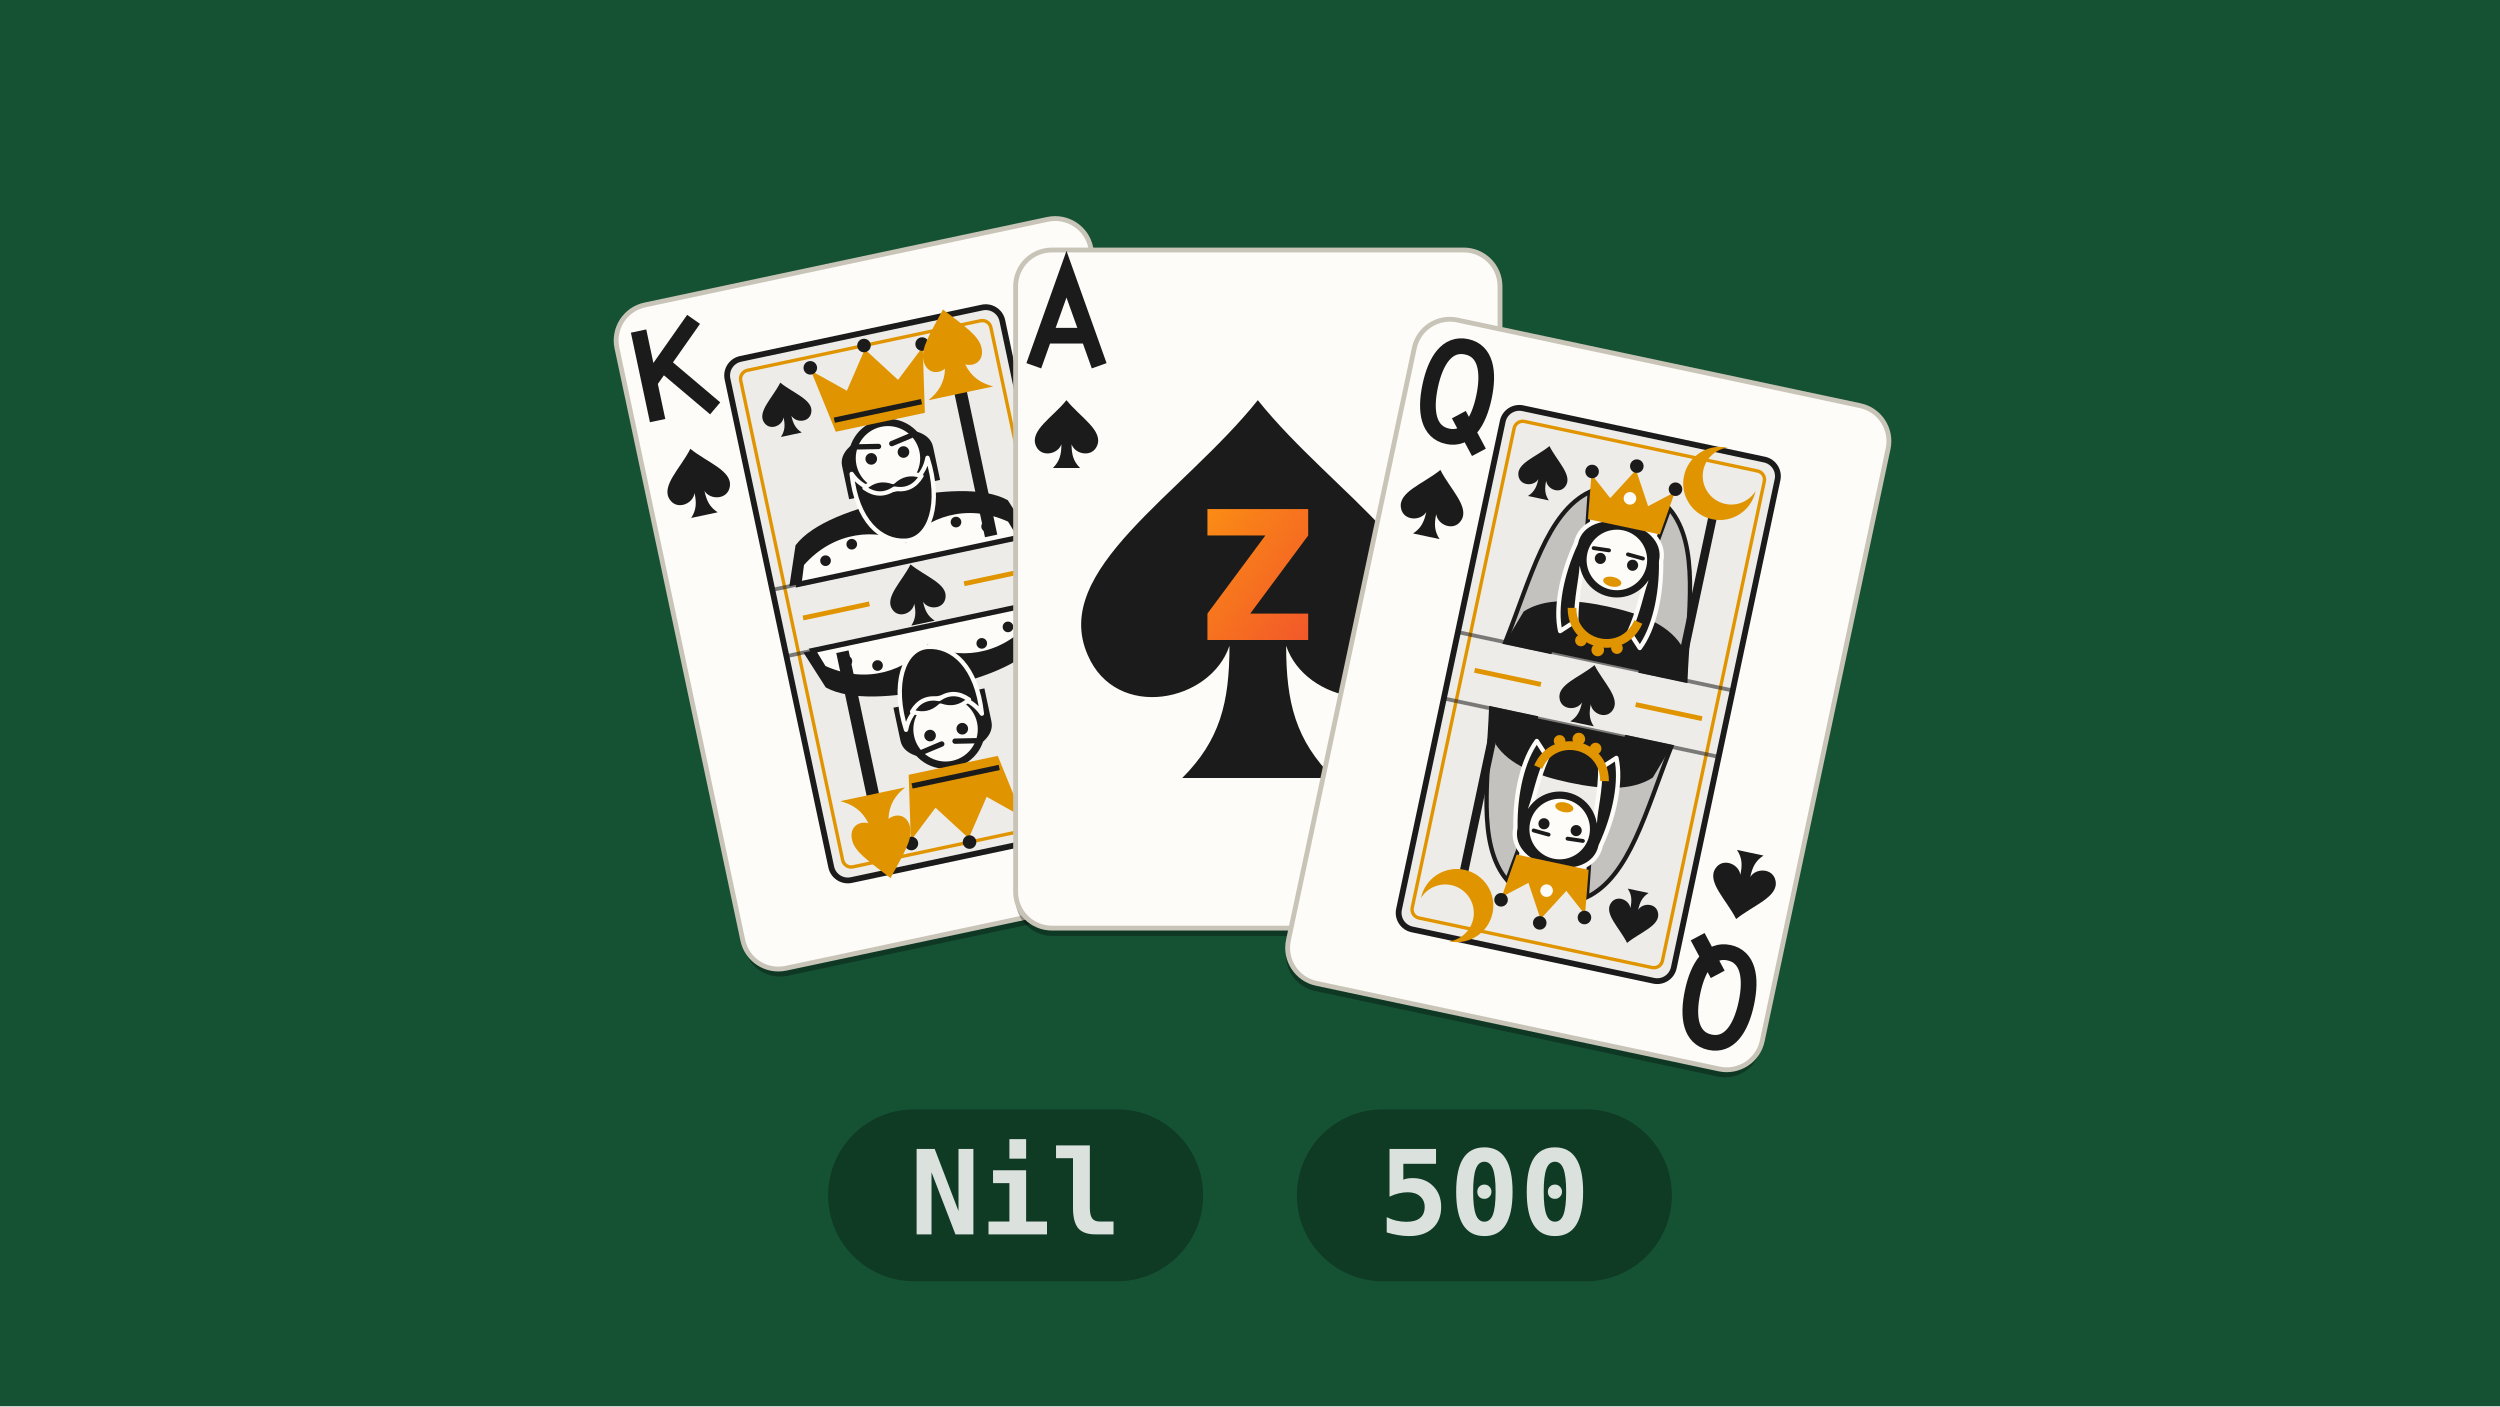
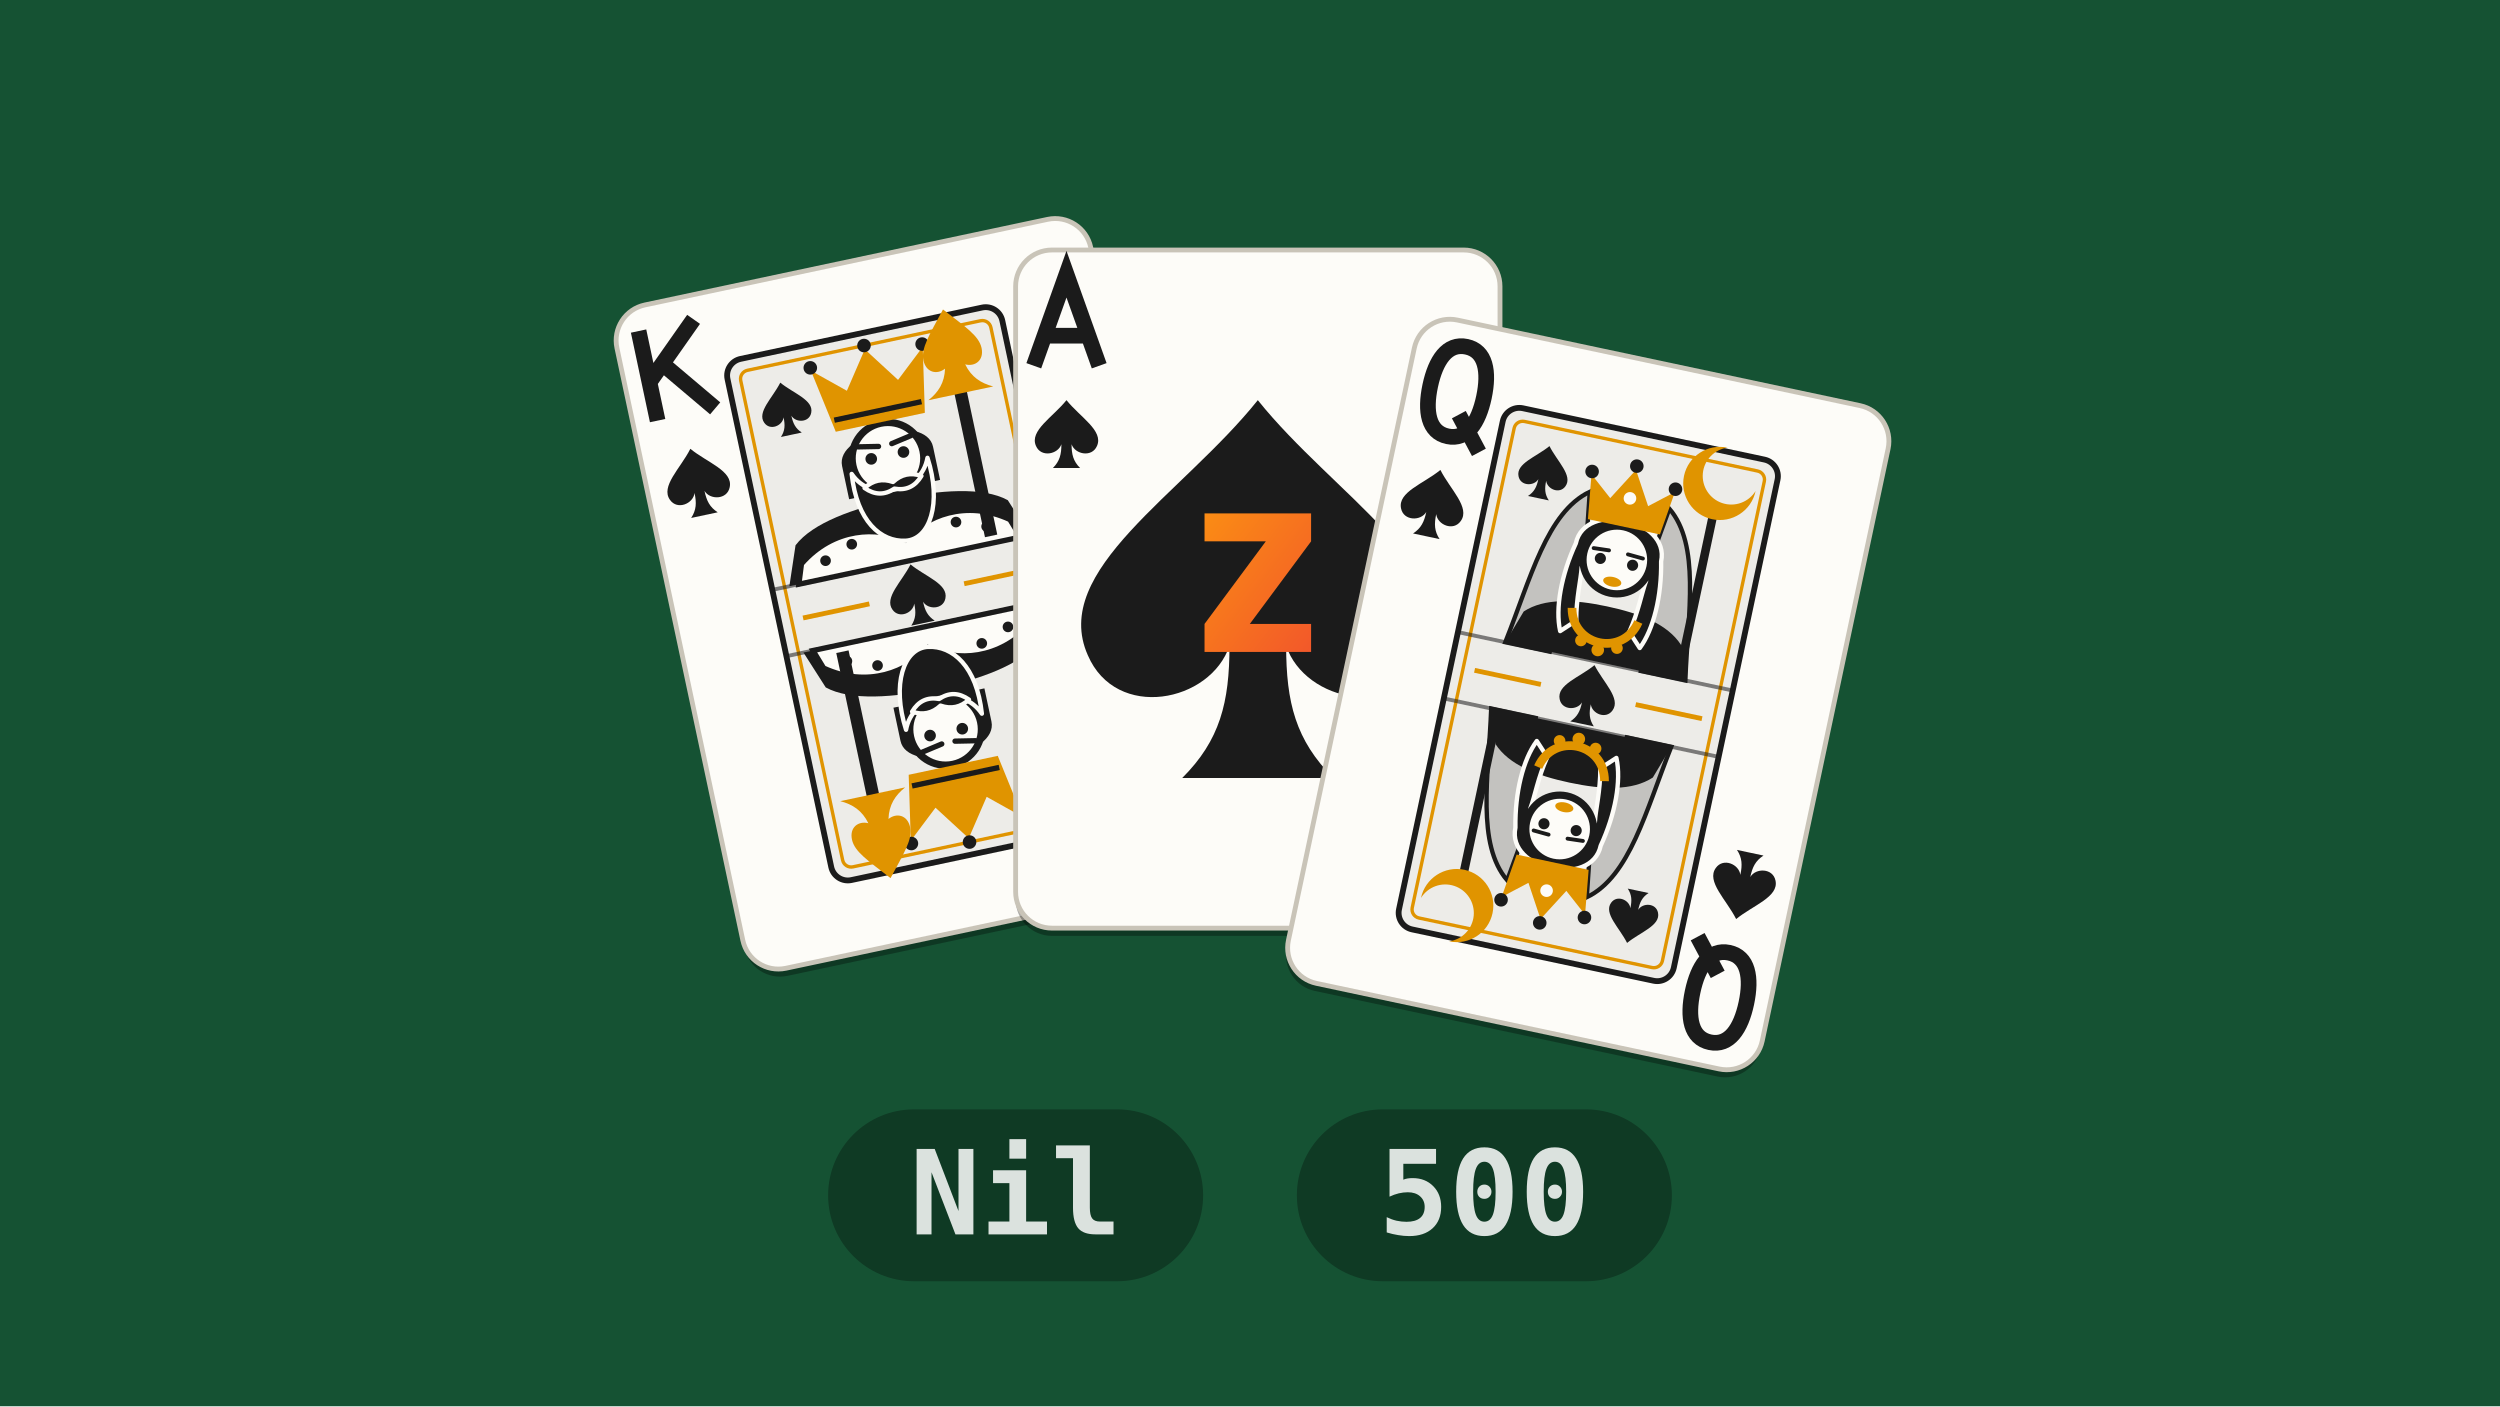
<svg xmlns="http://www.w3.org/2000/svg" width="320" height="180" viewBox="0 0 320 180">
  <defs>
    <symbol id="zc-s-3" overflow="visible">
      <path d="M0-10C-4-5-11-1-9 3.5-7.5 7-2.5 6-1.5 3-1.5 6-2 8-4 10h8C2 8 1.5 6 1.5 3 2.5 6 7.5 7 9 3.5 11-1 4-5 0-10z" />
    </symbol>
    <linearGradient id="zc-g-mark" x1="0" y1="0" x2="1" y2="1">
      <stop offset="0" stop-color="#fb8c14" />
      <stop offset="1" stop-color="#f2582a" />
    </linearGradient>
  </defs>
  <rect width="320" height="180" fill="#155233" />
  <g transform="translate(78 40) rotate(-12) scale(0.62)" style="color:#1b1b1b">
    <rect y="1.6" width="100" height="140" rx="7.5" fill="rgba(0,0,0,0.32)" />
    <rect width="100" height="140" rx="7.5" fill="#fdfcf8" stroke="#c9c4b8" />
    <svg width="100" height="140" viewBox="0 0 100 140" fill="currentColor" aria-hidden="true">
      <g class="zc-idx-std">
        <path transform="translate(3.75 5) scale(1.35)" d="M1 0V14M9.6 0 1 8M3.8 6 10 14" fill="none" stroke="currentColor" stroke-width="2.4" stroke-linejoin="miter" stroke-miterlimit="6" />
        <g transform="translate(10.5 38) scale(0.7)">
          <use href="#zc-s-3" />
        </g>
      </g>
      <g class="zc-idx-std" transform="rotate(180 50 70)">
        <path transform="translate(3.75 5) scale(1.35)" d="M1 0V14M9.6 0 1 8M3.8 6 10 14" fill="none" stroke="currentColor" stroke-width="2.4" stroke-linejoin="miter" stroke-miterlimit="6" />
        <g transform="translate(10.5 38) scale(0.7)">
          <use href="#zc-s-3" />
        </g>
      </g>
      <g class="zc-idx-row" display="none">
        <path transform="translate(4 5) scale(2.1)" d="M1 0V14M9.6 0 1 8M3.8 6 10 14" fill="none" stroke="currentColor" stroke-width="2.4" stroke-linejoin="miter" stroke-miterlimit="6" />
        <g transform="translate(60 21) scale(1.25)">
          <use href="#zc-s-3" />
        </g>
      </g>
      <g class="zc-big">
        <rect x="21" y="15" width="58" height="110" rx="3.5" fill="currentColor" fill-opacity="0.07" stroke="currentColor" stroke-width="1.2" />
        <rect class="zc-fine" x="23.6" y="17.6" width="52.8" height="104.8" rx="1.8" fill="none" stroke="#e09400" stroke-width="0.7" />
        <path d="M21 63H79" stroke="currentColor" stroke-width="0.8" opacity="0.55" />
        <path d="M21 77H79" stroke="currentColor" stroke-width="0.8" opacity="0.55" />
        <path d="M26 70H40M60 70H74" stroke="#e09400" stroke-width="1" />
        <g transform="translate(50 70) scale(0.62)">
          <use href="#zc-s-3" />
        </g>
        <g>
          <path d="M24.6 63 27.6 55C32 51.2 41 50 50 50S68 51.2 72.4 55L75.4 63z" />
          <path d="M28 59C36 53 45 54.6 50 58.6 55 54.6 64 53 72 59L73.4 63H26.6z" fill="#fdfcf8" stroke="currentColor" stroke-width="1.1" />
          <g fill="currentColor">
            <circle cx="33" cy="59.4" r="1.1" />
            <circle cx="39" cy="57.2" r="1.1" />
            <circle cx="61" cy="57.2" r="1.1" />
            <circle cx="67" cy="59.4" r="1.1" />
          </g>
          <path d="M40.4 41C40.4 34 59.6 34 59.6 41V48H40.4z" />
          <circle cx="50" cy="41.4" r="7.4" fill="#fdfcf8" stroke="currentColor" stroke-width="1.5" />
          <path d="M42 43C41 52.8 45 58 50 58.8S59 52.8 58 43C56.6 46.4 53.6 48 50 48S43.4 46.4 42 43z" stroke="#fdfcf8" stroke-width="0.9" stroke-linejoin="round" />
          <path d="M44 46.4Q47 44.6 50 46.4Q53 44.6 56 46.4Q53.4 49.2 50 47.8Q46.6 49.2 44 46.4z" stroke="#fdfcf8" stroke-width="0.9" stroke-linejoin="round" />
          <circle cx="46.6" cy="40.8" r="1.2" />
          <circle cx="53.4" cy="40.8" r="1.2" />
          <path d="M44.4 37.8 48.6 38.6M55.6 37.8 51.4 38.6" fill="none" stroke="currentColor" stroke-linecap="round" stroke-width="1.1" />
          <path d="M40.6 33.8 38.2 20.4 44.6 26 50 18.4 55.4 26 61.8 20.4 59.4 33.8z" fill="#e09400" />
          <path d="M40.8 31.4H59.2" stroke="currentColor" stroke-width="1.1" fill="none" />
          <g class="zc-fine">
            <circle cx="38.2" cy="19.8" r="1.4" />
            <circle cx="50" cy="17.6" r="1.4" />
            <circle cx="61.8" cy="19.8" r="1.4" />
          </g>
          <g transform="translate(67.5 61.5) scale(1.18) translate(-70 -61.5)">
            <path d="M70 61.5V34" stroke="currentColor" stroke-width="2.2" fill="none" />
            <path d="M70 21C66.8 24.8 64.8 26.8 64.8 29 64.8 31.2 66.6 32 68.2 31.2 67.6 33.6 66.2 35 64.2 36H75.8C73.8 35 72.4 33.6 71.8 31.2 73.4 32 75.2 31.2 75.2 29 75.2 26.8 73.2 24.8 70 21z" fill="#e09400" />
          </g>
          <g transform="translate(31.5 27) scale(0.55)">
            <use href="#zc-s-3" />
          </g>
        </g>
        <g transform="rotate(180 50 70)">
          <path d="M24.6 63 27.6 55C32 51.2 41 50 50 50S68 51.2 72.4 55L75.4 63z" />
          <path d="M28 59C36 53 45 54.6 50 58.6 55 54.6 64 53 72 59L73.4 63H26.6z" fill="#fdfcf8" stroke="currentColor" stroke-width="1.1" />
          <g fill="currentColor">
            <circle cx="33" cy="59.4" r="1.1" />
            <circle cx="39" cy="57.2" r="1.1" />
            <circle cx="61" cy="57.2" r="1.1" />
            <circle cx="67" cy="59.4" r="1.1" />
          </g>
          <path d="M40.4 41C40.4 34 59.6 34 59.6 41V48H40.4z" />
          <circle cx="50" cy="41.4" r="7.4" fill="#fdfcf8" stroke="currentColor" stroke-width="1.5" />
          <path d="M42 43C41 52.8 45 58 50 58.8S59 52.8 58 43C56.6 46.4 53.6 48 50 48S43.4 46.4 42 43z" stroke="#fdfcf8" stroke-width="0.9" stroke-linejoin="round" />
          <path d="M44 46.4Q47 44.6 50 46.4Q53 44.6 56 46.4Q53.4 49.2 50 47.8Q46.6 49.2 44 46.4z" stroke="#fdfcf8" stroke-width="0.9" stroke-linejoin="round" />
          <circle cx="46.6" cy="40.8" r="1.2" />
          <circle cx="53.4" cy="40.8" r="1.2" />
          <path d="M44.4 37.8 48.6 38.6M55.6 37.8 51.4 38.6" fill="none" stroke="currentColor" stroke-linecap="round" stroke-width="1.1" />
          <path d="M40.6 33.8 38.2 20.4 44.6 26 50 18.4 55.4 26 61.8 20.4 59.4 33.8z" fill="#e09400" />
          <path d="M40.8 31.4H59.2" stroke="currentColor" stroke-width="1.1" fill="none" />
          <g class="zc-fine">
            <circle cx="38.2" cy="19.8" r="1.4" />
            <circle cx="50" cy="17.6" r="1.4" />
            <circle cx="61.8" cy="19.8" r="1.4" />
          </g>
          <g transform="translate(67.5 61.5) scale(1.18) translate(-70 -61.5)">
            <path d="M70 61.5V34" stroke="currentColor" stroke-width="2.2" fill="none" />
            <path d="M70 21C66.8 24.8 64.8 26.8 64.8 29 64.8 31.2 66.6 32 68.2 31.2 67.6 33.6 66.2 35 64.2 36H75.8C73.8 35 72.4 33.6 71.8 31.2 73.4 32 75.2 31.2 75.2 29 75.2 26.8 73.2 24.8 70 21z" fill="#e09400" />
          </g>
          <g transform="translate(31.5 27) scale(0.55)">
            <use href="#zc-s-3" />
          </g>
        </g>
      </g>
      <g class="zc-small" display="none" transform="translate(50 128) scale(1.55) translate(-50 -63)">
        <path d="M24.6 63 27.6 55C32 51.2 41 50 50 50S68 51.2 72.4 55L75.4 63z" />
        <path d="M28 59C36 53 45 54.6 50 58.6 55 54.6 64 53 72 59L73.4 63H26.6z" fill="#fdfcf8" stroke="currentColor" stroke-width="1.1" />
        <path d="M40.4 41C40.4 34 59.6 34 59.6 41V48H40.4z" />
        <circle cx="50" cy="41.4" r="7.4" fill="#fdfcf8" stroke="currentColor" stroke-width="1.5" />
        <path d="M42 43C41 52.8 45 58 50 58.8S59 52.8 58 43C56.6 46.4 53.6 48 50 48S43.4 46.4 42 43z" stroke="#fdfcf8" stroke-width="0.9" stroke-linejoin="round" />
        <path d="M44 46.4Q47 44.6 50 46.4Q53 44.6 56 46.4Q53.4 49.2 50 47.8Q46.6 49.2 44 46.4z" stroke="#fdfcf8" stroke-width="0.9" stroke-linejoin="round" />
        <circle cx="46.6" cy="40.8" r="1.2" />
        <circle cx="53.4" cy="40.8" r="1.2" />
        <path d="M44.4 37.8 48.6 38.6M55.6 37.8 51.4 38.6" fill="none" stroke="currentColor" stroke-linecap="round" stroke-width="1.1" />
        <path d="M40.6 33.8 38.2 20.4 44.6 26 50 18.4 55.4 26 61.8 20.4 59.4 33.8z" fill="#e09400" />
        <path d="M40.8 31.4H59.2" stroke="currentColor" stroke-width="1.1" fill="none" />
        <g class="zc-fine">
          <circle cx="38.2" cy="19.8" r="1.4" />
          <circle cx="50" cy="17.6" r="1.4" />
          <circle cx="61.8" cy="19.8" r="1.4" />
        </g>
      </g>
    </svg>
  </g>
  <g transform="translate(130 32) scale(0.62)" style="color:#1b1b1b">
    <rect y="1.6" width="100" height="140" rx="7.5" fill="rgba(0,0,0,0.32)" />
    <rect width="100" height="140" rx="7.5" fill="#fdfcf8" stroke="#c9c4b8" />
    <svg width="100" height="140" viewBox="0 0 100 140" fill="currentColor" aria-hidden="true">
      <g class="zc-idx-std">
        <path transform="translate(3.75 5) scale(1.35)" d="M0 14 5 0 10 14M2.2 9.4H7.8" fill="none" stroke="currentColor" stroke-width="2.4" stroke-linejoin="miter" stroke-miterlimit="6" />
        <g transform="translate(10.5 38) scale(0.7)">
          <use href="#zc-s-3" />
        </g>
      </g>
      <g class="zc-idx-std" transform="rotate(180 50 70)">
        <path transform="translate(3.75 5) scale(1.35)" d="M0 14 5 0 10 14M2.2 9.4H7.8" fill="none" stroke="currentColor" stroke-width="2.4" stroke-linejoin="miter" stroke-miterlimit="6" />
        <g transform="translate(10.5 38) scale(0.7)">
          <use href="#zc-s-3" />
        </g>
      </g>
      <g class="zc-idx-row" display="none">
        <path transform="translate(4 5) scale(2.1)" d="M0 14 5 0 10 14M2.2 9.4H7.8" fill="none" stroke="currentColor" stroke-width="2.4" stroke-linejoin="miter" stroke-miterlimit="6" />
        <g transform="translate(60 21) scale(1.25)">
          <use href="#zc-s-3" />
        </g>
      </g>
      <g class="zc-big">
        <g transform="translate(50 70) scale(3.9)">
          <use href="#zc-s-3" />
        </g>
-         <path transform="translate(39.6 53.48) scale(0.52)" d="M0 0H40V10.5L17 41.5H40V52H0V41.5L23 10.5H0z" fill="url(#zc-g-mark)" />
+         <path transform="translate(39 54.374) scale(0.55)" d="M0 0H40V10.5L17 41.5H40V52H0V41.5L23 10.5H0z" fill="url(#zc-g-mark)" />
      </g>
      <g class="zc-small" display="none">
        <g transform="translate(50 92) scale(3.1)">
          <use href="#zc-s-3" />
        </g>
-         <path transform="translate(41.6 79.08) scale(0.42)" d="M0 0H40V10.5L17 41.5H40V52H0V41.5L23 10.5H0z" fill="url(#zc-g-mark)" />
+         <path transform="translate(41.2 79.56) scale(0.44)" d="M0 0H40V10.5L17 41.5H40V52H0V41.5L23 10.5H0z" fill="url(#zc-g-mark)" />
      </g>
    </svg>
  </g>
  <g transform="translate(182 40) rotate(12) scale(0.62)" style="color:#1b1b1b">
    <rect y="1.6" width="100" height="140" rx="7.5" fill="rgba(0,0,0,0.32)" />
    <rect width="100" height="140" rx="7.5" fill="#fdfcf8" stroke="#c9c4b8" />
    <svg width="100" height="140" viewBox="0 0 100 140" fill="currentColor" aria-hidden="true">
      <g class="zc-idx-std">
        <path transform="translate(3.75 5) scale(1.35)" d="M5 0C2 0 .8 3 .8 7S2 14 5 14 9.2 11 9.2 7 8 0 5 0zM6 10.4 10.2 15.4" fill="none" stroke="currentColor" stroke-width="2.4" stroke-linejoin="miter" stroke-miterlimit="6" />
        <g transform="translate(10.5 38) scale(0.7)">
          <use href="#zc-s-3" />
        </g>
      </g>
      <g class="zc-idx-std" transform="rotate(180 50 70)">
        <path transform="translate(3.75 5) scale(1.35)" d="M5 0C2 0 .8 3 .8 7S2 14 5 14 9.2 11 9.2 7 8 0 5 0zM6 10.4 10.2 15.4" fill="none" stroke="currentColor" stroke-width="2.4" stroke-linejoin="miter" stroke-miterlimit="6" />
        <g transform="translate(10.5 38) scale(0.7)">
          <use href="#zc-s-3" />
        </g>
      </g>
      <g class="zc-idx-row" display="none">
        <path transform="translate(4 5) scale(2.1)" d="M5 0C2 0 .8 3 .8 7S2 14 5 14 9.2 11 9.2 7 8 0 5 0zM6 10.4 10.2 15.4" fill="none" stroke="currentColor" stroke-width="2.4" stroke-linejoin="miter" stroke-miterlimit="6" />
        <g transform="translate(60 21) scale(1.25)">
          <use href="#zc-s-3" />
        </g>
      </g>
      <g class="zc-big">
        <rect x="21" y="15" width="58" height="110" rx="3.5" fill="currentColor" fill-opacity="0.07" stroke="currentColor" stroke-width="1.2" />
        <rect class="zc-fine" x="23.6" y="17.6" width="52.8" height="104.8" rx="1.8" fill="none" stroke="#e09400" stroke-width="0.7" />
        <path d="M21 63H79" stroke="currentColor" stroke-width="0.8" opacity="0.55" />
        <path d="M21 77H79" stroke="currentColor" stroke-width="0.8" opacity="0.55" />
        <path d="M26 70H40M60 70H74" stroke="#e09400" stroke-width="1" />
        <g transform="translate(50 70) scale(0.62)">
          <use href="#zc-s-3" />
        </g>
        <g>
          <path d="M41.6 29C33.8 35 33.4 49 31 63H40.4C41 55 41.4 44 42.6 36z" fill="currentColor" fill-opacity="0.2" stroke="currentColor" stroke-width="0.9" />
          <path d="M58.4 29C66.2 35 66.6 49 69 63H59.6C59 55 58.6 44 57.4 36z" fill="currentColor" fill-opacity="0.2" stroke="currentColor" stroke-width="0.9" />
          <path d="M31 63 33.4 56C37 52.4 43 51.4 50 51.4S63 52.4 66.6 56L69 63z" />
          <path d="M41 40C41 31 59 31 59 40C60.6 47 60.4 54 58.4 58.4L55.6 55.6C56.6 51 56.4 47.2 56.8 44.6H43.2C43.6 47.2 43.4 51 44.4 55.6L41.6 58.4C39.6 54 39.4 47 41 40z" stroke="#fdfcf8" stroke-width="0.9" stroke-linejoin="round" />
          <circle cx="50" cy="41.6" r="7" fill="#fdfcf8" stroke="currentColor" stroke-width="1.5" />
          <path d="M42.4 34.6 41.2 25.4 46 29.4 50 22.6 54 29.4 58.8 25.4 57.6 34.6z" fill="#e09400" />
          <circle cx="50" cy="28.6" r="1.3" fill="#fdfcf8" />
          <g class="zc-fine">
            <circle cx="41.2" cy="24.8" r="1.4" />
            <circle cx="58.8" cy="24.8" r="1.4" />
            <circle cx="50" cy="21.8" r="1.4" />
          </g>
          <circle cx="46.6" cy="42" r="1.15" />
          <circle cx="53.4" cy="42" r="1.15" />
          <path d="M44.8 40.2 48 40M52 40 55.2 40.2" fill="none" stroke="currentColor" stroke-linecap="round" stroke-width="0.8" />
          <ellipse cx="50" cy="46.2" rx="1.9" ry="1" fill="#e09400" />
          <path d="M43 53.2C44.6 61 55.4 61 57 53.2" fill="none" stroke="#e09400" stroke-width="1.8" />
          <circle cx="46.2" cy="59.4" r="1.2" fill="#e09400" />
          <circle cx="50" cy="60.6" r="1.3" fill="#e09400" />
          <circle cx="53.8" cy="59.4" r="1.2" fill="#e09400" />
          <g transform="translate(67.5 61.5) scale(1.18) translate(-70 -61.5)">
            <path d="M70 61.5V32" stroke="currentColor" stroke-width="1.5" fill="none" />
            <path d="M70 21.4a6.4 6.4 0 1 0 6.4 6.4 5 5 0 1 1-6.4-6.4z" fill="#e09400" />
          </g>
          <g transform="translate(31.5 27) scale(0.55)">
            <use href="#zc-s-3" />
          </g>
        </g>
        <g transform="rotate(180 50 70)">
          <path d="M41.6 29C33.8 35 33.4 49 31 63H40.4C41 55 41.4 44 42.6 36z" fill="currentColor" fill-opacity="0.2" stroke="currentColor" stroke-width="0.9" />
          <path d="M58.4 29C66.2 35 66.6 49 69 63H59.6C59 55 58.6 44 57.4 36z" fill="currentColor" fill-opacity="0.2" stroke="currentColor" stroke-width="0.9" />
          <path d="M31 63 33.4 56C37 52.4 43 51.4 50 51.4S63 52.4 66.6 56L69 63z" />
          <path d="M41 40C41 31 59 31 59 40C60.6 47 60.4 54 58.4 58.4L55.6 55.6C56.6 51 56.4 47.2 56.8 44.6H43.2C43.6 47.2 43.4 51 44.4 55.6L41.6 58.4C39.6 54 39.4 47 41 40z" stroke="#fdfcf8" stroke-width="0.9" stroke-linejoin="round" />
          <circle cx="50" cy="41.6" r="7" fill="#fdfcf8" stroke="currentColor" stroke-width="1.5" />
          <path d="M42.4 34.6 41.2 25.4 46 29.4 50 22.6 54 29.4 58.8 25.4 57.6 34.6z" fill="#e09400" />
          <circle cx="50" cy="28.6" r="1.3" fill="#fdfcf8" />
          <g class="zc-fine">
            <circle cx="41.2" cy="24.8" r="1.4" />
            <circle cx="58.8" cy="24.8" r="1.4" />
            <circle cx="50" cy="21.8" r="1.4" />
          </g>
          <circle cx="46.6" cy="42" r="1.15" />
          <circle cx="53.4" cy="42" r="1.15" />
          <path d="M44.8 40.2 48 40M52 40 55.2 40.2" fill="none" stroke="currentColor" stroke-linecap="round" stroke-width="0.8" />
          <ellipse cx="50" cy="46.2" rx="1.9" ry="1" fill="#e09400" />
          <path d="M43 53.2C44.6 61 55.4 61 57 53.2" fill="none" stroke="#e09400" stroke-width="1.8" />
          <circle cx="46.2" cy="59.4" r="1.2" fill="#e09400" />
          <circle cx="50" cy="60.6" r="1.3" fill="#e09400" />
          <circle cx="53.8" cy="59.4" r="1.2" fill="#e09400" />
          <g transform="translate(67.5 61.5) scale(1.18) translate(-70 -61.5)">
            <path d="M70 61.5V32" stroke="currentColor" stroke-width="1.5" fill="none" />
            <path d="M70 21.4a6.4 6.4 0 1 0 6.4 6.4 5 5 0 1 1-6.4-6.4z" fill="#e09400" />
          </g>
          <g transform="translate(31.5 27) scale(0.55)">
            <use href="#zc-s-3" />
          </g>
        </g>
      </g>
      <g class="zc-small" display="none" transform="translate(50 128) scale(1.55) translate(-50 -63)">
        <path d="M41.6 29C33.8 35 33.4 49 31 63H40.4C41 55 41.4 44 42.6 36z" fill="currentColor" fill-opacity="0.2" stroke="currentColor" stroke-width="0.9" />
        <path d="M58.4 29C66.2 35 66.6 49 69 63H59.6C59 55 58.6 44 57.4 36z" fill="currentColor" fill-opacity="0.2" stroke="currentColor" stroke-width="0.9" />
        <path d="M31 63 33.4 56C37 52.4 43 51.4 50 51.4S63 52.4 66.6 56L69 63z" />
        <path d="M41 40C41 31 59 31 59 40C60.6 47 60.4 54 58.4 58.4L55.6 55.6C56.6 51 56.4 47.2 56.8 44.6H43.2C43.6 47.2 43.4 51 44.4 55.6L41.6 58.4C39.6 54 39.4 47 41 40z" stroke="#fdfcf8" stroke-width="0.9" stroke-linejoin="round" />
        <circle cx="50" cy="41.6" r="7" fill="#fdfcf8" stroke="currentColor" stroke-width="1.5" />
        <path d="M42.4 34.6 41.2 25.4 46 29.4 50 22.6 54 29.4 58.8 25.4 57.6 34.6z" fill="#e09400" />
        <circle cx="50" cy="28.6" r="1.3" fill="#fdfcf8" />
        <g class="zc-fine">
          <circle cx="41.2" cy="24.8" r="1.4" />
          <circle cx="58.8" cy="24.8" r="1.4" />
          <circle cx="50" cy="21.8" r="1.4" />
        </g>
        <circle cx="46.6" cy="42" r="1.15" />
        <circle cx="53.4" cy="42" r="1.15" />
        <path d="M44.8 40.2 48 40M52 40 55.2 40.2" fill="none" stroke="currentColor" stroke-linecap="round" stroke-width="0.8" />
        <ellipse cx="50" cy="46.2" rx="1.9" ry="1" fill="#e09400" />
        <path d="M43 53.2C44.6 61 55.4 61 57 53.2" fill="none" stroke="#e09400" stroke-width="1.8" />
      </g>
    </svg>
  </g>
  <rect x="106" y="142" width="48" height="22" rx="11" fill="rgba(0,0,0,0.3)" />
  <text x="130" y="158" font-size="15" font-weight="700" text-anchor="middle" fill="rgba(255,255,255,0.85)" font-family="ui-monospace,Menlo,monospace">Nil</text>
  <rect x="166" y="142" width="48" height="22" rx="11" fill="rgba(0,0,0,0.3)" />
  <text x="190" y="158" font-size="15" font-weight="700" text-anchor="middle" fill="rgba(255,255,255,0.85)" font-family="ui-monospace,Menlo,monospace">500</text>
</svg>
